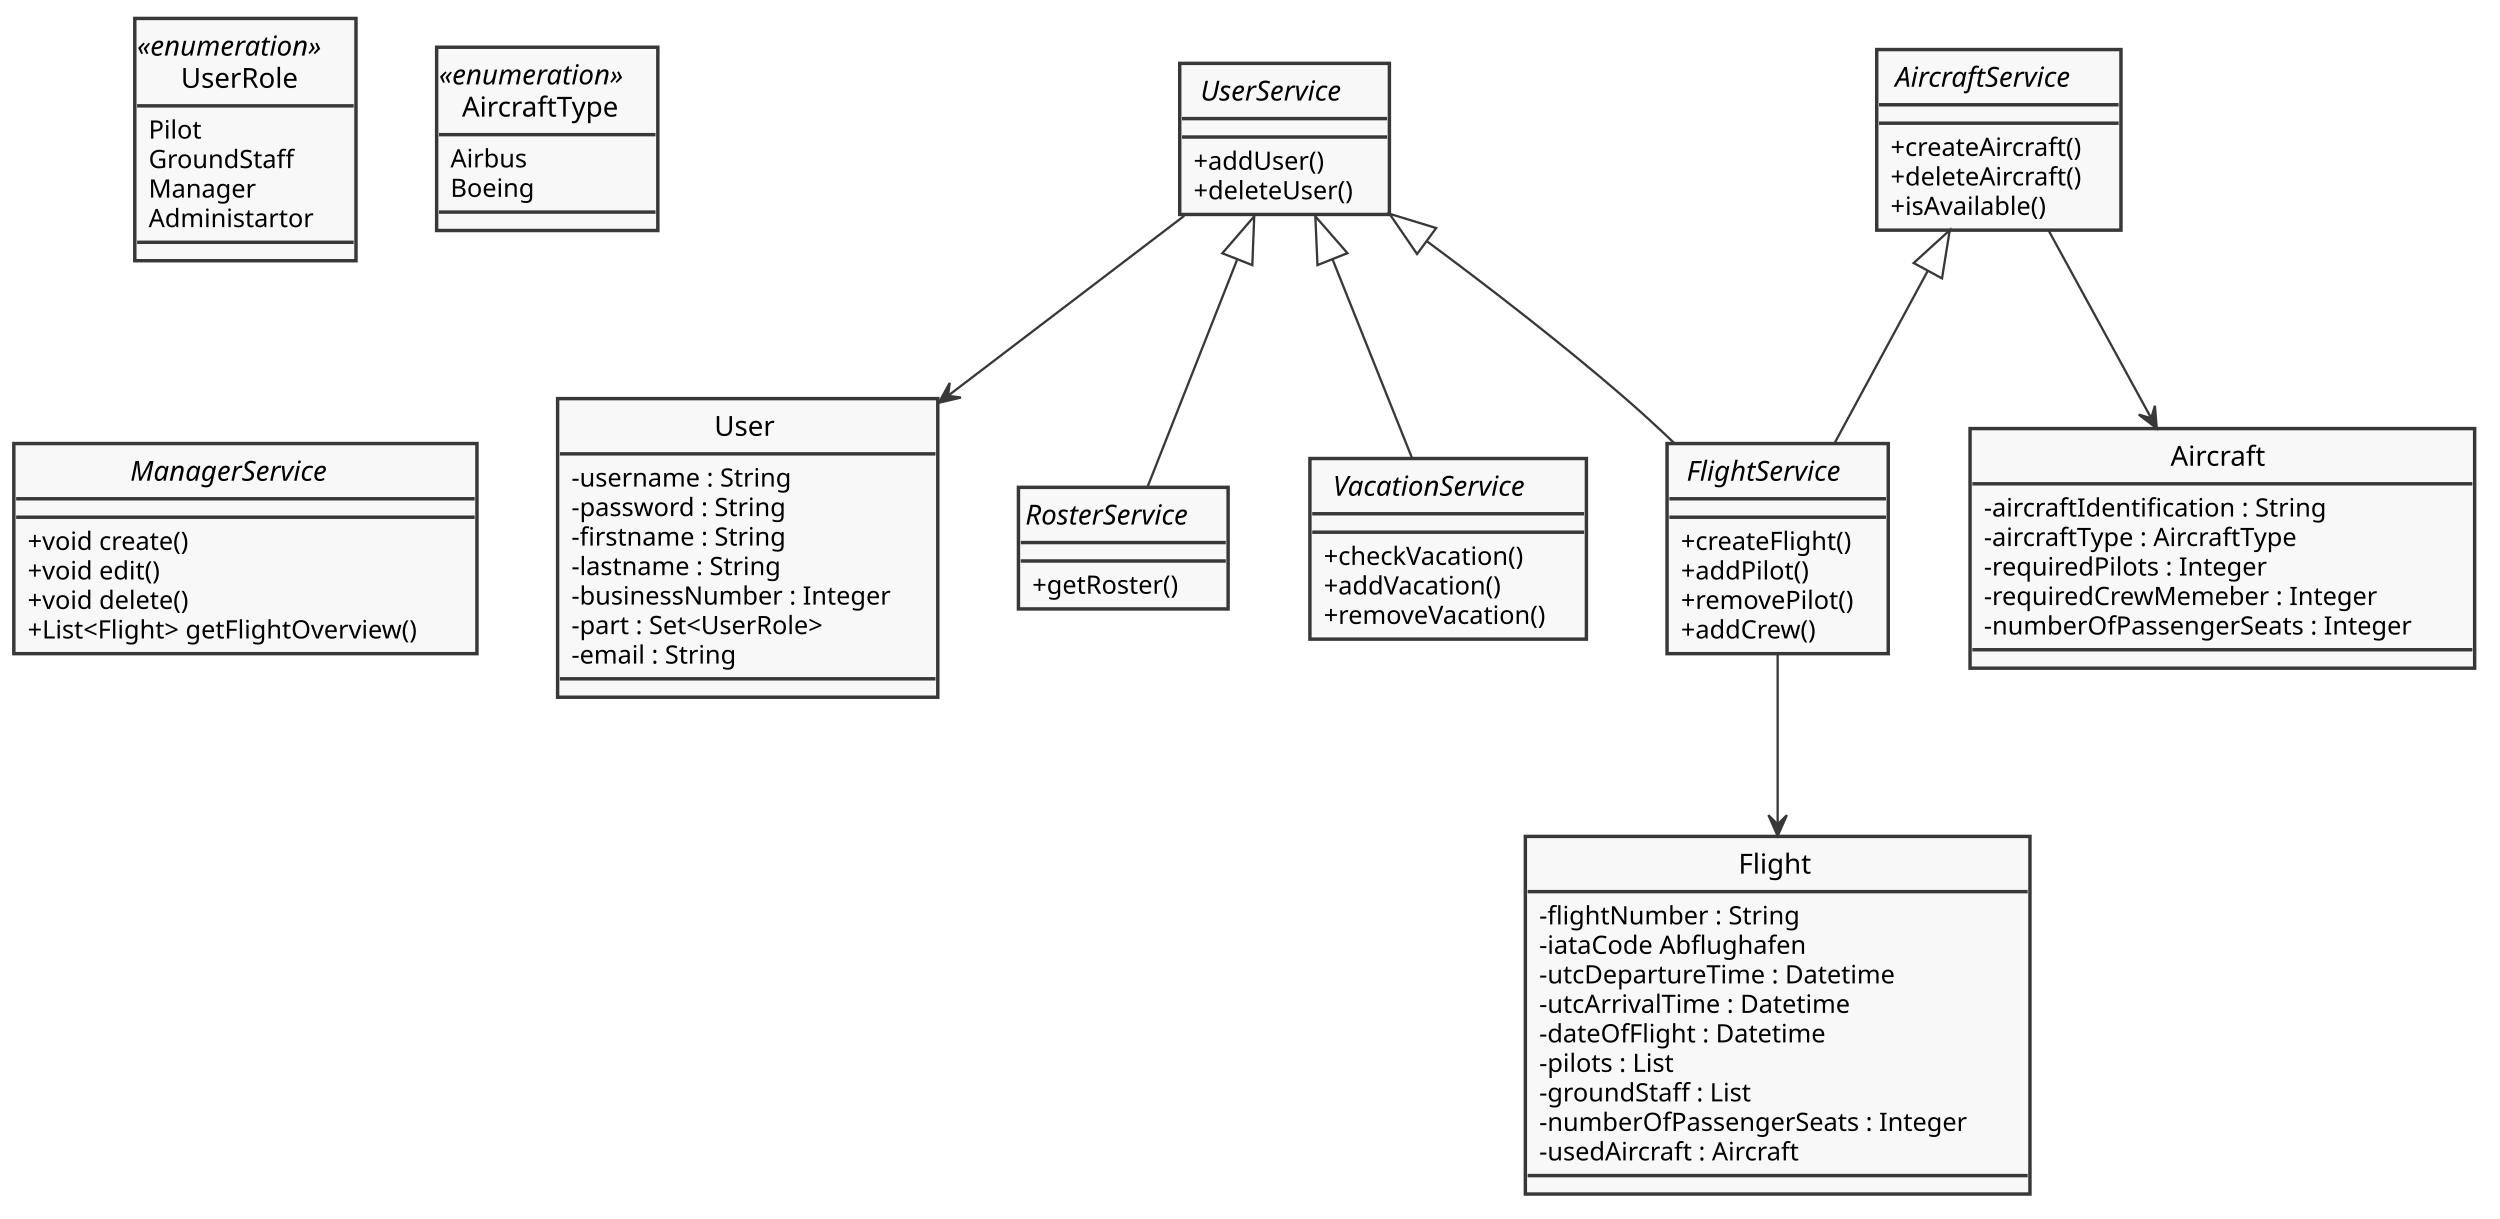
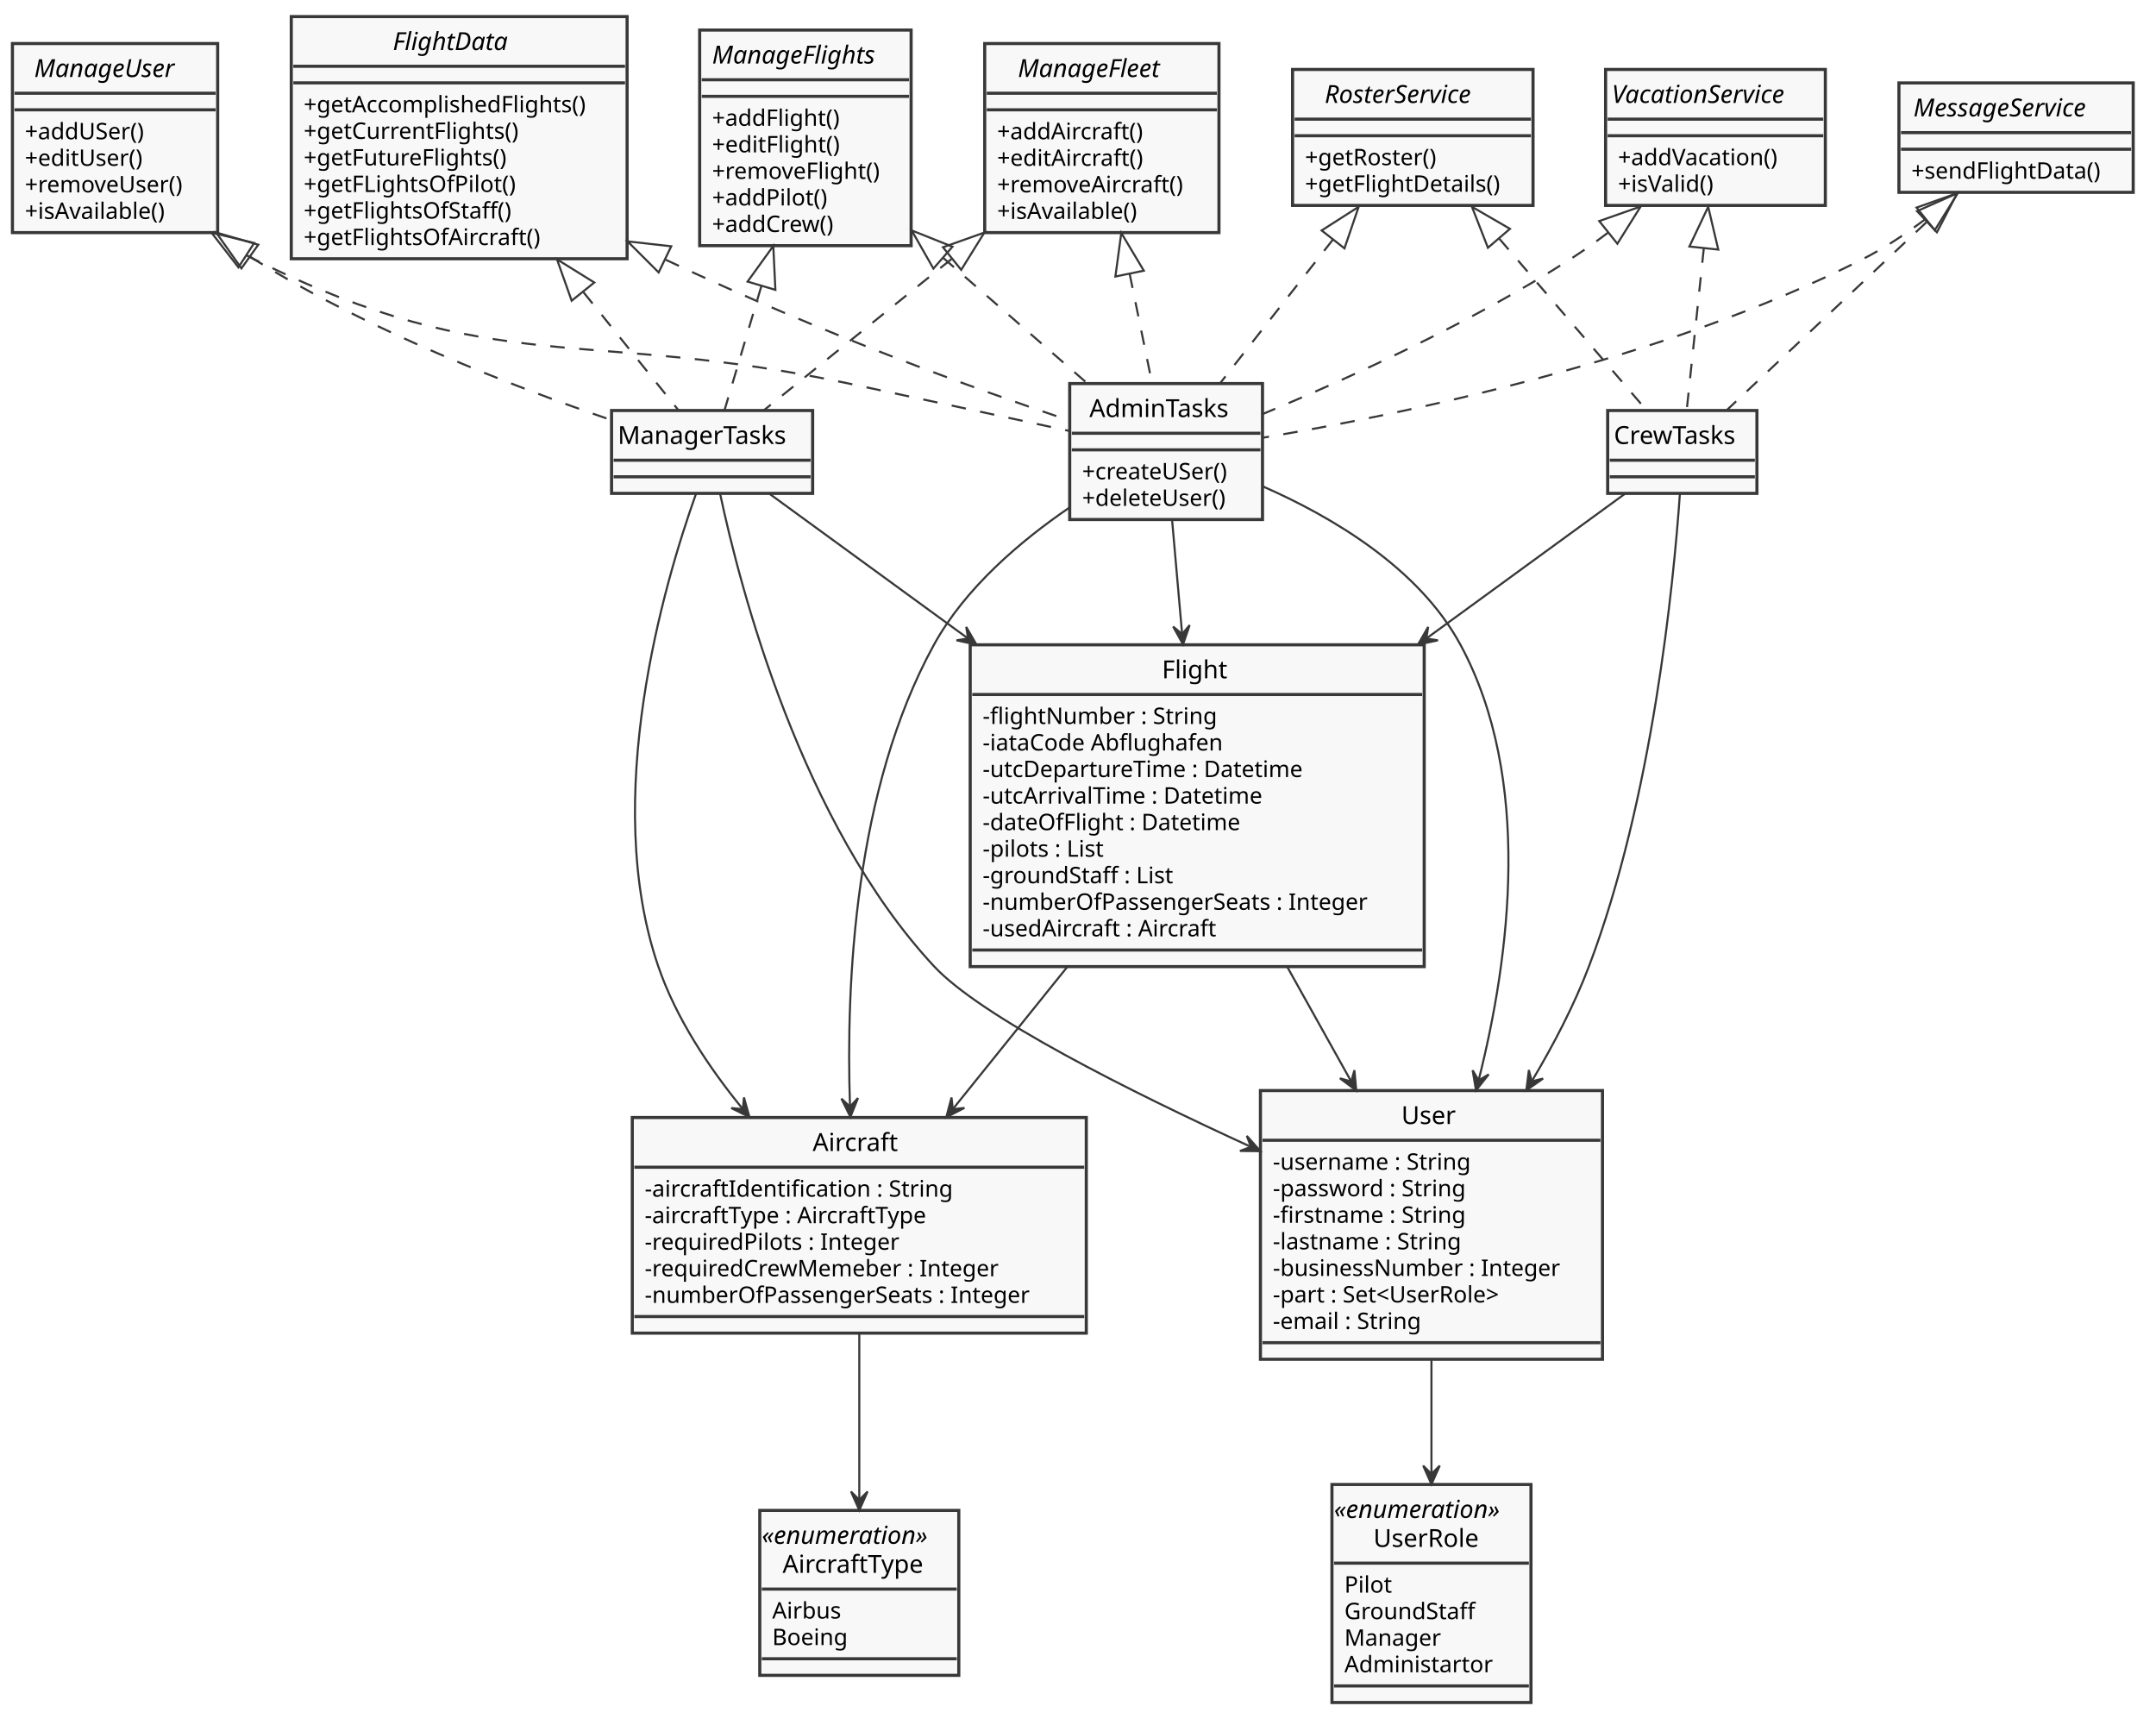
- <svg xmlns="http://www.w3.org/2000/svg" contentScriptType="application/ecmascript" contentStyleType="text/css" height="529px" preserveAspectRatio="none" style="width:1085px;height:529px;" version="1.1" viewBox="0 0 1085 529" width="1085px" zoomAndPan="magnify">
+ <svg xmlns="http://www.w3.org/2000/svg" contentScriptType="application/ecmascript" contentStyleType="text/css" height="832px" preserveAspectRatio="none" style="width:1040px;height:832px;" version="1.1" viewBox="0 0 1040 832" width="1040px" zoomAndPan="magnify">
  <defs />
  <g>
-     <rect fill="#F8F8F8" height="129.602" id="User" style="stroke: #383838; stroke-width: 1.5;" width="165" x="242" y="173" />
-     <text fill="#000000" font-family="sans-serif" font-size="12" lengthAdjust="spacingAndGlyphs" textLength="29" x="310" y="189.139">User</text>
-     <line style="stroke: #383838; stroke-width: 1.5;" x1="243" x2="406" y1="196.969" y2="196.969" />
-     <text fill="#000000" font-family="sans-serif" font-size="11" lengthAdjust="spacingAndGlyphs" textLength="108" x="248" y="211.179">-username : String</text>
-     <text fill="#000000" font-family="sans-serif" font-size="11" lengthAdjust="spacingAndGlyphs" textLength="106" x="248" y="223.984">-password : String</text>
-     <text fill="#000000" font-family="sans-serif" font-size="11" lengthAdjust="spacingAndGlyphs" textLength="105" x="248" y="236.789">-firstname : String</text>
-     <text fill="#000000" font-family="sans-serif" font-size="11" lengthAdjust="spacingAndGlyphs" textLength="103" x="248" y="249.593">-lastname : String</text>
-     <text fill="#000000" font-family="sans-serif" font-size="11" lengthAdjust="spacingAndGlyphs" textLength="153" x="248" y="262.398">-businessNumber : Integer</text>
-     <text fill="#000000" font-family="sans-serif" font-size="11" lengthAdjust="spacingAndGlyphs" textLength="127" x="248" y="275.203">-part : Set&lt;UserRole&gt;</text>
-     <text fill="#000000" font-family="sans-serif" font-size="11" lengthAdjust="spacingAndGlyphs" textLength="81" x="248" y="288.007">-email : String</text>
-     <line style="stroke: #383838; stroke-width: 1.5;" x1="243" x2="406" y1="294.602" y2="294.602" />
-     <rect fill="#F8F8F8" height="105.156" id="UserRole" style="stroke: #383838; stroke-width: 1.5;" width="96" x="58.5" y="8" />
-     <text fill="#000000" font-family="sans-serif" font-size="12" font-style="italic" lengthAdjust="spacingAndGlyphs" textLength="94" x="59.5" y="24.139">«enumeration»</text>
-     <text fill="#000000" font-family="sans-serif" font-size="12" lengthAdjust="spacingAndGlyphs" textLength="56" x="78.5" y="38.107">UserRole</text>
-     <line style="stroke: #383838; stroke-width: 1.5;" x1="59.5" x2="153.5" y1="45.938" y2="45.938" />
-     <text fill="#000000" font-family="sans-serif" font-size="11" lengthAdjust="spacingAndGlyphs" textLength="24" x="64.5" y="60.148">Pilot</text>
-     <text fill="#000000" font-family="sans-serif" font-size="11" lengthAdjust="spacingAndGlyphs" textLength="69" x="64.5" y="72.953">GroundStaff</text>
-     <text fill="#000000" font-family="sans-serif" font-size="11" lengthAdjust="spacingAndGlyphs" textLength="49" x="64.5" y="85.757">Manager</text>
-     <text fill="#000000" font-family="sans-serif" font-size="11" lengthAdjust="spacingAndGlyphs" textLength="77" x="64.5" y="98.562">Administartor</text>
-     <line style="stroke: #383838; stroke-width: 1.5;" x1="59.5" x2="153.5" y1="105.156" y2="105.156" />
-     <rect fill="#F8F8F8" height="103.992" id="Aircraft" style="stroke: #383838; stroke-width: 1.5;" width="219" x="855" y="186" />
-     <text fill="#000000" font-family="sans-serif" font-size="12" lengthAdjust="spacingAndGlyphs" textLength="45" x="942" y="202.139">Aircraft</text>
-     <line style="stroke: #383838; stroke-width: 1.5;" x1="856" x2="1073" y1="209.969" y2="209.969" />
-     <text fill="#000000" font-family="sans-serif" font-size="11" lengthAdjust="spacingAndGlyphs" textLength="163" x="861" y="224.179">-aircraftIdentification : String</text>
-     <text fill="#000000" font-family="sans-serif" font-size="11" lengthAdjust="spacingAndGlyphs" textLength="152" x="861" y="236.984">-aircraftType : AircraftType</text>
-     <text fill="#000000" font-family="sans-serif" font-size="11" lengthAdjust="spacingAndGlyphs" textLength="135" x="861" y="249.789">-requiredPilots : Integer</text>
-     <text fill="#000000" font-family="sans-serif" font-size="11" lengthAdjust="spacingAndGlyphs" textLength="186" x="861" y="262.593">-requiredCrewMemeber : Integer</text>
-     <text fill="#000000" font-family="sans-serif" font-size="11" lengthAdjust="spacingAndGlyphs" textLength="207" x="861" y="275.398">-numberOfPassengerSeats : Integer</text>
-     <line style="stroke: #383838; stroke-width: 1.5;" x1="856" x2="1073" y1="281.992" y2="281.992" />
-     <rect fill="#F8F8F8" height="79.547" id="AircraftType" style="stroke: #383838; stroke-width: 1.5;" width="96" x="189.5" y="20.5" />
-     <text fill="#000000" font-family="sans-serif" font-size="12" font-style="italic" lengthAdjust="spacingAndGlyphs" textLength="94" x="190.5" y="36.639">«enumeration»</text>
-     <text fill="#000000" font-family="sans-serif" font-size="12" lengthAdjust="spacingAndGlyphs" textLength="74" x="200.5" y="50.607">AircraftType</text>
-     <line style="stroke: #383838; stroke-width: 1.5;" x1="190.5" x2="284.5" y1="58.438" y2="58.438" />
-     <text fill="#000000" font-family="sans-serif" font-size="11" lengthAdjust="spacingAndGlyphs" textLength="36" x="195.5" y="72.648">Airbus</text>
-     <text fill="#000000" font-family="sans-serif" font-size="11" lengthAdjust="spacingAndGlyphs" textLength="39" x="195.5" y="85.453">Boeing</text>
-     <line style="stroke: #383838; stroke-width: 1.5;" x1="190.5" x2="284.5" y1="92.047" y2="92.047" />
-     <rect fill="#F8F8F8" height="155.211" id="Flight" style="stroke: #383838; stroke-width: 1.5;" width="219" x="662" y="363" />
-     <text fill="#000000" font-family="sans-serif" font-size="12" lengthAdjust="spacingAndGlyphs" textLength="34" x="754.5" y="379.139">Flight</text>
-     <line style="stroke: #383838; stroke-width: 1.5;" x1="663" x2="880" y1="386.969" y2="386.969" />
-     <text fill="#000000" font-family="sans-serif" font-size="11" lengthAdjust="spacingAndGlyphs" textLength="123" x="668" y="401.179">-flightNumber : String</text>
-     <text fill="#000000" font-family="sans-serif" font-size="11" lengthAdjust="spacingAndGlyphs" textLength="125" x="668" y="413.984">-iataCode Abflughafen</text>
-     <text fill="#000000" font-family="sans-serif" font-size="11" lengthAdjust="spacingAndGlyphs" textLength="169" x="668" y="426.789">-utcDepartureTime : Datetime</text>
-     <text fill="#000000" font-family="sans-serif" font-size="11" lengthAdjust="spacingAndGlyphs" textLength="148" x="668" y="439.593">-utcArrivalTime : Datetime</text>
-     <text fill="#000000" font-family="sans-serif" font-size="11" lengthAdjust="spacingAndGlyphs" textLength="135" x="668" y="452.398">-dateOfFlight : Datetime</text>
-     <text fill="#000000" font-family="sans-serif" font-size="11" lengthAdjust="spacingAndGlyphs" textLength="67" x="668" y="465.203">-pilots : List</text>
-     <text fill="#000000" font-family="sans-serif" font-size="11" lengthAdjust="spacingAndGlyphs" textLength="103" x="668" y="478.007">-groundStaff : List</text>
-     <text fill="#000000" font-family="sans-serif" font-size="11" lengthAdjust="spacingAndGlyphs" textLength="207" x="668" y="490.812">-numberOfPassengerSeats : Integer</text>
-     <text fill="#000000" font-family="sans-serif" font-size="11" lengthAdjust="spacingAndGlyphs" textLength="126" x="668" y="503.617">-usedAircraft : Aircraft</text>
-     <line style="stroke: #383838; stroke-width: 1.5;" x1="663" x2="880" y1="510.211" y2="510.211" />
-     <rect fill="#F8F8F8" height="91.188" id="ManagerService" style="stroke: #383838; stroke-width: 1.5;" width="201" x="6" y="192.5" />
-     <text fill="#000000" font-family="sans-serif" font-size="12" font-style="italic" lengthAdjust="spacingAndGlyphs" textLength="100" x="56.5" y="208.639">ManagerService</text>
-     <line style="stroke: #383838; stroke-width: 1.5;" x1="7" x2="206" y1="216.469" y2="216.469" />
-     <line style="stroke: #383838; stroke-width: 1.5;" x1="7" x2="206" y1="224.469" y2="224.469" />
-     <text fill="#000000" font-family="sans-serif" font-size="11" lengthAdjust="spacingAndGlyphs" textLength="80" x="12" y="238.679">+void create()</text>
-     <text fill="#000000" font-family="sans-serif" font-size="11" lengthAdjust="spacingAndGlyphs" textLength="65" x="12" y="251.484">+void edit()</text>
-     <text fill="#000000" font-family="sans-serif" font-size="11" lengthAdjust="spacingAndGlyphs" textLength="79" x="12" y="264.289">+void delete()</text>
-     <text fill="#000000" font-family="sans-serif" font-size="11" lengthAdjust="spacingAndGlyphs" textLength="189" x="12" y="277.093">+List&lt;Flight&gt; getFlightOverview()</text>
-     <rect fill="#F8F8F8" height="91.188" id="FlightService" style="stroke: #383838; stroke-width: 1.5;" width="96" x="723.5" y="192.5" />
-     <text fill="#000000" font-family="sans-serif" font-size="12" font-style="italic" lengthAdjust="spacingAndGlyphs" textLength="79" x="732" y="208.639">FlightService</text>
-     <line style="stroke: #383838; stroke-width: 1.5;" x1="724.5" x2="818.5" y1="216.469" y2="216.469" />
-     <line style="stroke: #383838; stroke-width: 1.5;" x1="724.5" x2="818.5" y1="224.469" y2="224.469" />
-     <text fill="#000000" font-family="sans-serif" font-size="11" lengthAdjust="spacingAndGlyphs" textLength="83" x="729.5" y="238.679">+createFlight()</text>
-     <text fill="#000000" font-family="sans-serif" font-size="11" lengthAdjust="spacingAndGlyphs" textLength="62" x="729.5" y="251.484">+addPilot()</text>
-     <text fill="#000000" font-family="sans-serif" font-size="11" lengthAdjust="spacingAndGlyphs" textLength="84" x="729.5" y="264.289">+removePilot()</text>
-     <text fill="#000000" font-family="sans-serif" font-size="11" lengthAdjust="spacingAndGlyphs" textLength="67" x="729.5" y="277.093">+addCrew()</text>
-     <rect fill="#F8F8F8" height="78.383" id="AircraftService" style="stroke: #383838; stroke-width: 1.5;" width="106" x="814.5" y="21.5" />
-     <text fill="#000000" font-family="sans-serif" font-size="12" font-style="italic" lengthAdjust="spacingAndGlyphs" textLength="90" x="822.5" y="37.639">AircraftService</text>
-     <line style="stroke: #383838; stroke-width: 1.5;" x1="815.5" x2="919.5" y1="45.469" y2="45.469" />
-     <line style="stroke: #383838; stroke-width: 1.5;" x1="815.5" x2="919.5" y1="53.469" y2="53.469" />
-     <text fill="#000000" font-family="sans-serif" font-size="11" lengthAdjust="spacingAndGlyphs" textLength="94" x="820.5" y="67.679">+createAircraft()</text>
-     <text fill="#000000" font-family="sans-serif" font-size="11" lengthAdjust="spacingAndGlyphs" textLength="93" x="820.5" y="80.484">+deleteAircraft()</text>
-     <text fill="#000000" font-family="sans-serif" font-size="11" lengthAdjust="spacingAndGlyphs" textLength="77" x="820.5" y="93.289">+isAvailable()</text>
-     <rect fill="#F8F8F8" height="65.578" id="UserService" style="stroke: #383838; stroke-width: 1.5;" width="91" x="512" y="27.5" />
-     <text fill="#000000" font-family="sans-serif" font-size="12" font-style="italic" lengthAdjust="spacingAndGlyphs" textLength="73" x="521" y="43.639">UserService</text>
-     <line style="stroke: #383838; stroke-width: 1.5;" x1="513" x2="602" y1="51.469" y2="51.469" />
-     <line style="stroke: #383838; stroke-width: 1.5;" x1="513" x2="602" y1="59.469" y2="59.469" />
-     <text fill="#000000" font-family="sans-serif" font-size="11" lengthAdjust="spacingAndGlyphs" textLength="65" x="518" y="73.679">+addUser()</text>
-     <text fill="#000000" font-family="sans-serif" font-size="11" lengthAdjust="spacingAndGlyphs" textLength="79" x="518" y="86.484">+deleteUser()</text>
-     <rect fill="#F8F8F8" height="52.773" id="RosterService" style="stroke: #383838; stroke-width: 1.5;" width="91" x="442" y="211.5" />
-     <text fill="#000000" font-family="sans-serif" font-size="12" font-style="italic" lengthAdjust="spacingAndGlyphs" textLength="85" x="445" y="227.639">RosterService</text>
-     <line style="stroke: #383838; stroke-width: 1.5;" x1="443" x2="532" y1="235.469" y2="235.469" />
-     <line style="stroke: #383838; stroke-width: 1.5;" x1="443" x2="532" y1="243.469" y2="243.469" />
-     <text fill="#000000" font-family="sans-serif" font-size="11" lengthAdjust="spacingAndGlyphs" textLength="72" x="448" y="257.679">+getRoster()</text>
-     <rect fill="#F8F8F8" height="78.383" id="VacationService" style="stroke: #383838; stroke-width: 1.5;" width="120" x="568.5" y="199" />
-     <text fill="#000000" font-family="sans-serif" font-size="12" font-style="italic" lengthAdjust="spacingAndGlyphs" textLength="100" x="578.5" y="215.139">VacationService</text>
-     <line style="stroke: #383838; stroke-width: 1.5;" x1="569.5" x2="687.5" y1="222.969" y2="222.969" />
-     <line style="stroke: #383838; stroke-width: 1.5;" x1="569.5" x2="687.5" y1="230.969" y2="230.969" />
-     <text fill="#000000" font-family="sans-serif" font-size="11" lengthAdjust="spacingAndGlyphs" textLength="97" x="574.5" y="245.179">+checkVacation()</text>
-     <text fill="#000000" font-family="sans-serif" font-size="11" lengthAdjust="spacingAndGlyphs" textLength="86" x="574.5" y="257.984">+addVacation()</text>
-     <text fill="#000000" font-family="sans-serif" font-size="11" lengthAdjust="spacingAndGlyphs" textLength="108" x="574.5" y="270.789">+removeVacation()</text>
-     <path d="M513.948,93.678 C485.216,115.566 446.579,145 411.693,171.576 " fill="none" id="UserService-User" style="stroke: #383838; stroke-width: 1.0;" />
-     <polygon fill="#383838" points="407.458,174.803,417.041,172.531,411.435,171.773,412.193,166.167,407.458,174.803" style="stroke: #383838; stroke-width: 1.0;" />
-     <path d="M578.403,112.757 C589.429,140.321 602.729,173.572 612.854,198.884 " fill="none" id="UserService-VacationService" style="stroke: #383838; stroke-width: 1.0;" />
-     <polygon fill="none" points="571.783,115.056,570.855,93.886,584.782,109.856,571.783,115.056" style="stroke: #383838; stroke-width: 1.0;" />
-     <path d="M536.856,112.847 C524.082,145.239 508.221,185.458 497.983,211.419 " fill="none" id="UserService-RosterService" style="stroke: #383838; stroke-width: 1.0;" />
-     <polygon fill="none" points="530.484,109.924,544.333,93.886,543.508,115.06,530.484,109.924" style="stroke: #383838; stroke-width: 1.0;" />
-     <path d="M619.215,104.662 C646.315,124.748 678.126,149.287 705.5,173 C712.55,179.107 719.794,185.784 726.781,192.458 " fill="none" id="UserService-FlightService" style="stroke: #383838; stroke-width: 1.0;" />
-     <polygon fill="none" points="615.01,110.259,603.033,92.779,623.296,98.975,615.01,110.259" style="stroke: #383838; stroke-width: 1.0;" />
-     <path d="M836.636,117.566 C823.535,141.789 808.474,169.636 796.137,192.448 " fill="none" id="AircraftService-FlightService" style="stroke: #383838; stroke-width: 1.0;" />
-     <polygon fill="none" points="830.523,114.155,846.194,99.893,842.837,120.815,830.523,114.155" style="stroke: #383838; stroke-width: 1.0;" />
-     <path d="M771.5,283.697 C771.5,305.57 771.5,332.451 771.5,357.739 " fill="none" id="FlightService-Flight" style="stroke: #383838; stroke-width: 1.0;" />
-     <polygon fill="#383838" points="771.5,362.774,775.5,353.774,771.5,357.774,767.5,353.774,771.5,362.774" style="stroke: #383838; stroke-width: 1.0;" />
-     <path d="M889.027,99.893 C902.112,123.837 919.038,154.809 933.544,181.353 " fill="none" id="AircraftService-Aircraft" style="stroke: #383838; stroke-width: 1.0;" />
-     <polygon fill="#383838" points="936.036,185.914,935.23,176.098,933.638,181.526,928.21,179.934,936.036,185.914" style="stroke: #383838; stroke-width: 1.0;" />
+     <rect fill="#F8F8F8" height="129.602" id="User" style="stroke: #383838; stroke-width: 1.5;" width="165" x="608" y="526" />
+     <text fill="#000000" font-family="sans-serif" font-size="12" lengthAdjust="spacingAndGlyphs" textLength="29" x="676" y="542.139">User</text>
+     <line style="stroke: #383838; stroke-width: 1.5;" x1="609" x2="772" y1="549.969" y2="549.969" />
+     <text fill="#000000" font-family="sans-serif" font-size="11" lengthAdjust="spacingAndGlyphs" textLength="108" x="614" y="564.179">-username : String</text>
+     <text fill="#000000" font-family="sans-serif" font-size="11" lengthAdjust="spacingAndGlyphs" textLength="106" x="614" y="576.984">-password : String</text>
+     <text fill="#000000" font-family="sans-serif" font-size="11" lengthAdjust="spacingAndGlyphs" textLength="105" x="614" y="589.789">-firstname : String</text>
+     <text fill="#000000" font-family="sans-serif" font-size="11" lengthAdjust="spacingAndGlyphs" textLength="103" x="614" y="602.593">-lastname : String</text>
+     <text fill="#000000" font-family="sans-serif" font-size="11" lengthAdjust="spacingAndGlyphs" textLength="153" x="614" y="615.398">-businessNumber : Integer</text>
+     <text fill="#000000" font-family="sans-serif" font-size="11" lengthAdjust="spacingAndGlyphs" textLength="127" x="614" y="628.203">-part : Set&lt;UserRole&gt;</text>
+     <text fill="#000000" font-family="sans-serif" font-size="11" lengthAdjust="spacingAndGlyphs" textLength="81" x="614" y="641.007">-email : String</text>
+     <line style="stroke: #383838; stroke-width: 1.5;" x1="609" x2="772" y1="647.602" y2="647.602" />
+     <rect fill="#F8F8F8" height="105.156" id="UserRole" style="stroke: #383838; stroke-width: 1.5;" width="96" x="642.5" y="716" />
+     <text fill="#000000" font-family="sans-serif" font-size="12" font-style="italic" lengthAdjust="spacingAndGlyphs" textLength="94" x="643.5" y="732.139">«enumeration»</text>
+     <text fill="#000000" font-family="sans-serif" font-size="12" lengthAdjust="spacingAndGlyphs" textLength="56" x="662.5" y="746.107">UserRole</text>
+     <line style="stroke: #383838; stroke-width: 1.5;" x1="643.5" x2="737.5" y1="753.938" y2="753.938" />
+     <text fill="#000000" font-family="sans-serif" font-size="11" lengthAdjust="spacingAndGlyphs" textLength="24" x="648.5" y="768.148">Pilot</text>
+     <text fill="#000000" font-family="sans-serif" font-size="11" lengthAdjust="spacingAndGlyphs" textLength="69" x="648.5" y="780.953">GroundStaff</text>
+     <text fill="#000000" font-family="sans-serif" font-size="11" lengthAdjust="spacingAndGlyphs" textLength="49" x="648.5" y="793.757">Manager</text>
+     <text fill="#000000" font-family="sans-serif" font-size="11" lengthAdjust="spacingAndGlyphs" textLength="77" x="648.5" y="806.562">Administartor</text>
+     <line style="stroke: #383838; stroke-width: 1.5;" x1="643.5" x2="737.5" y1="813.156" y2="813.156" />
+     <rect fill="#F8F8F8" height="103.992" id="Aircraft" style="stroke: #383838; stroke-width: 1.5;" width="219" x="305" y="539" />
+     <text fill="#000000" font-family="sans-serif" font-size="12" lengthAdjust="spacingAndGlyphs" textLength="45" x="392" y="555.139">Aircraft</text>
+     <line style="stroke: #383838; stroke-width: 1.5;" x1="306" x2="523" y1="562.969" y2="562.969" />
+     <text fill="#000000" font-family="sans-serif" font-size="11" lengthAdjust="spacingAndGlyphs" textLength="163" x="311" y="577.179">-aircraftIdentification : String</text>
+     <text fill="#000000" font-family="sans-serif" font-size="11" lengthAdjust="spacingAndGlyphs" textLength="152" x="311" y="589.984">-aircraftType : AircraftType</text>
+     <text fill="#000000" font-family="sans-serif" font-size="11" lengthAdjust="spacingAndGlyphs" textLength="135" x="311" y="602.789">-requiredPilots : Integer</text>
+     <text fill="#000000" font-family="sans-serif" font-size="11" lengthAdjust="spacingAndGlyphs" textLength="186" x="311" y="615.593">-requiredCrewMemeber : Integer</text>
+     <text fill="#000000" font-family="sans-serif" font-size="11" lengthAdjust="spacingAndGlyphs" textLength="207" x="311" y="628.398">-numberOfPassengerSeats : Integer</text>
+     <line style="stroke: #383838; stroke-width: 1.5;" x1="306" x2="523" y1="634.992" y2="634.992" />
+     <rect fill="#F8F8F8" height="79.547" id="AircraftType" style="stroke: #383838; stroke-width: 1.5;" width="96" x="366.5" y="728.5" />
+     <text fill="#000000" font-family="sans-serif" font-size="12" font-style="italic" lengthAdjust="spacingAndGlyphs" textLength="94" x="367.5" y="744.639">«enumeration»</text>
+     <text fill="#000000" font-family="sans-serif" font-size="12" lengthAdjust="spacingAndGlyphs" textLength="74" x="377.5" y="758.607">AircraftType</text>
+     <line style="stroke: #383838; stroke-width: 1.5;" x1="367.5" x2="461.5" y1="766.438" y2="766.438" />
+     <text fill="#000000" font-family="sans-serif" font-size="11" lengthAdjust="spacingAndGlyphs" textLength="36" x="372.5" y="780.648">Airbus</text>
+     <text fill="#000000" font-family="sans-serif" font-size="11" lengthAdjust="spacingAndGlyphs" textLength="39" x="372.5" y="793.453">Boeing</text>
+     <line style="stroke: #383838; stroke-width: 1.5;" x1="367.5" x2="461.5" y1="800.047" y2="800.047" />
+     <rect fill="#F8F8F8" height="155.211" id="Flight" style="stroke: #383838; stroke-width: 1.5;" width="219" x="468" y="311" />
+     <text fill="#000000" font-family="sans-serif" font-size="12" lengthAdjust="spacingAndGlyphs" textLength="34" x="560.5" y="327.139">Flight</text>
+     <line style="stroke: #383838; stroke-width: 1.5;" x1="469" x2="686" y1="334.969" y2="334.969" />
+     <text fill="#000000" font-family="sans-serif" font-size="11" lengthAdjust="spacingAndGlyphs" textLength="123" x="474" y="349.179">-flightNumber : String</text>
+     <text fill="#000000" font-family="sans-serif" font-size="11" lengthAdjust="spacingAndGlyphs" textLength="125" x="474" y="361.984">-iataCode Abflughafen</text>
+     <text fill="#000000" font-family="sans-serif" font-size="11" lengthAdjust="spacingAndGlyphs" textLength="169" x="474" y="374.789">-utcDepartureTime : Datetime</text>
+     <text fill="#000000" font-family="sans-serif" font-size="11" lengthAdjust="spacingAndGlyphs" textLength="148" x="474" y="387.593">-utcArrivalTime : Datetime</text>
+     <text fill="#000000" font-family="sans-serif" font-size="11" lengthAdjust="spacingAndGlyphs" textLength="135" x="474" y="400.398">-dateOfFlight : Datetime</text>
+     <text fill="#000000" font-family="sans-serif" font-size="11" lengthAdjust="spacingAndGlyphs" textLength="67" x="474" y="413.203">-pilots : List</text>
+     <text fill="#000000" font-family="sans-serif" font-size="11" lengthAdjust="spacingAndGlyphs" textLength="103" x="474" y="426.007">-groundStaff : List</text>
+     <text fill="#000000" font-family="sans-serif" font-size="11" lengthAdjust="spacingAndGlyphs" textLength="207" x="474" y="438.812">-numberOfPassengerSeats : Integer</text>
+     <text fill="#000000" font-family="sans-serif" font-size="11" lengthAdjust="spacingAndGlyphs" textLength="126" x="474" y="451.617">-usedAircraft : Aircraft</text>
+     <line style="stroke: #383838; stroke-width: 1.5;" x1="469" x2="686" y1="458.211" y2="458.211" />
+     <rect fill="#F8F8F8" height="103.992" id="ManageFlights" style="stroke: #383838; stroke-width: 1.5;" width="102" x="337.5" y="14.5" />
+     <text fill="#000000" font-family="sans-serif" font-size="12" font-style="italic" lengthAdjust="spacingAndGlyphs" textLength="90" x="343.5" y="30.639">ManageFlights</text>
+     <line style="stroke: #383838; stroke-width: 1.5;" x1="338.5" x2="438.5" y1="38.469" y2="38.469" />
+     <line style="stroke: #383838; stroke-width: 1.5;" x1="338.5" x2="438.5" y1="46.469" y2="46.469" />
+     <text fill="#000000" font-family="sans-serif" font-size="11" lengthAdjust="spacingAndGlyphs" textLength="68" x="343.5" y="60.679">+addFlight()</text>
+     <text fill="#000000" font-family="sans-serif" font-size="11" lengthAdjust="spacingAndGlyphs" textLength="68" x="343.5" y="73.484">+editFlight()</text>
+     <text fill="#000000" font-family="sans-serif" font-size="11" lengthAdjust="spacingAndGlyphs" textLength="90" x="343.5" y="86.289">+removeFlight()</text>
+     <text fill="#000000" font-family="sans-serif" font-size="11" lengthAdjust="spacingAndGlyphs" textLength="62" x="343.5" y="99.093">+addPilot()</text>
+     <text fill="#000000" font-family="sans-serif" font-size="11" lengthAdjust="spacingAndGlyphs" textLength="67" x="343.5" y="111.898">+addCrew()</text>
+     <rect fill="#F8F8F8" height="91.188" id="ManageFleet" style="stroke: #383838; stroke-width: 1.5;" width="113" x="475" y="21" />
+     <text fill="#000000" font-family="sans-serif" font-size="12" font-style="italic" lengthAdjust="spacingAndGlyphs" textLength="81" x="491" y="37.139">ManageFleet</text>
+     <line style="stroke: #383838; stroke-width: 1.5;" x1="476" x2="587" y1="44.969" y2="44.969" />
+     <line style="stroke: #383838; stroke-width: 1.5;" x1="476" x2="587" y1="52.969" y2="52.969" />
+     <text fill="#000000" font-family="sans-serif" font-size="11" lengthAdjust="spacingAndGlyphs" textLength="79" x="481" y="67.179">+addAircraft()</text>
+     <text fill="#000000" font-family="sans-serif" font-size="11" lengthAdjust="spacingAndGlyphs" textLength="79" x="481" y="79.984">+editAircraft()</text>
+     <text fill="#000000" font-family="sans-serif" font-size="11" lengthAdjust="spacingAndGlyphs" textLength="101" x="481" y="92.789">+removeAircraft()</text>
+     <text fill="#000000" font-family="sans-serif" font-size="11" lengthAdjust="spacingAndGlyphs" textLength="77" x="481" y="105.593">+isAvailable()</text>
+     <rect fill="#F8F8F8" height="91.188" id="ManageUser" style="stroke: #383838; stroke-width: 1.5;" width="99" x="6" y="21" />
+     <text fill="#000000" font-family="sans-serif" font-size="12" font-style="italic" lengthAdjust="spacingAndGlyphs" textLength="78" x="16.5" y="37.139">ManageUser</text>
+     <line style="stroke: #383838; stroke-width: 1.5;" x1="7" x2="104" y1="44.969" y2="44.969" />
+     <line style="stroke: #383838; stroke-width: 1.5;" x1="7" x2="104" y1="52.969" y2="52.969" />
+     <text fill="#000000" font-family="sans-serif" font-size="11" lengthAdjust="spacingAndGlyphs" textLength="66" x="12" y="67.179">+addUSer()</text>
+     <text fill="#000000" font-family="sans-serif" font-size="11" lengthAdjust="spacingAndGlyphs" textLength="65" x="12" y="79.984">+editUser()</text>
+     <text fill="#000000" font-family="sans-serif" font-size="11" lengthAdjust="spacingAndGlyphs" textLength="87" x="12" y="92.789">+removeUser()</text>
+     <text fill="#000000" font-family="sans-serif" font-size="11" lengthAdjust="spacingAndGlyphs" textLength="77" x="12" y="105.593">+isAvailable()</text>
+     <rect fill="#F8F8F8" height="116.797" id="FlightData" style="stroke: #383838; stroke-width: 1.5;" width="162" x="140.5" y="8" />
+     <text fill="#000000" font-family="sans-serif" font-size="12" font-style="italic" lengthAdjust="spacingAndGlyphs" textLength="64" x="189.5" y="24.139">FlightData</text>
+     <line style="stroke: #383838; stroke-width: 1.5;" x1="141.5" x2="301.5" y1="31.969" y2="31.969" />
+     <line style="stroke: #383838; stroke-width: 1.5;" x1="141.5" x2="301.5" y1="39.969" y2="39.969" />
+     <text fill="#000000" font-family="sans-serif" font-size="11" lengthAdjust="spacingAndGlyphs" textLength="150" x="146.5" y="54.179">+getAccomplishedFlights()</text>
+     <text fill="#000000" font-family="sans-serif" font-size="11" lengthAdjust="spacingAndGlyphs" textLength="115" x="146.5" y="66.984">+getCurrentFlights()</text>
+     <text fill="#000000" font-family="sans-serif" font-size="11" lengthAdjust="spacingAndGlyphs" textLength="108" x="146.5" y="79.789">+getFutureFlights()</text>
+     <text fill="#000000" font-family="sans-serif" font-size="11" lengthAdjust="spacingAndGlyphs" textLength="112" x="146.5" y="92.593">+getFLightsOfPilot()</text>
+     <text fill="#000000" font-family="sans-serif" font-size="11" lengthAdjust="spacingAndGlyphs" textLength="112" x="146.5" y="105.398">+getFlightsOfStaff()</text>
+     <text fill="#000000" font-family="sans-serif" font-size="11" lengthAdjust="spacingAndGlyphs" textLength="126" x="146.5" y="118.203">+getFlightsOfAircraft()</text>
+     <rect fill="#F8F8F8" height="65.578" id="RosterService" style="stroke: #383838; stroke-width: 1.5;" width="116" x="623.5" y="33.5" />
+     <text fill="#000000" font-family="sans-serif" font-size="12" font-style="italic" lengthAdjust="spacingAndGlyphs" textLength="85" x="639" y="49.639">RosterService</text>
+     <line style="stroke: #383838; stroke-width: 1.5;" x1="624.5" x2="738.5" y1="57.469" y2="57.469" />
+     <line style="stroke: #383838; stroke-width: 1.5;" x1="624.5" x2="738.5" y1="65.469" y2="65.469" />
+     <text fill="#000000" font-family="sans-serif" font-size="11" lengthAdjust="spacingAndGlyphs" textLength="72" x="629.5" y="79.679">+getRoster()</text>
+     <text fill="#000000" font-family="sans-serif" font-size="11" lengthAdjust="spacingAndGlyphs" textLength="104" x="629.5" y="92.484">+getFlightDetails()</text>
+     <rect fill="#F8F8F8" height="65.578" id="VacationService" style="stroke: #383838; stroke-width: 1.5;" width="106" x="774.5" y="33.5" />
+     <text fill="#000000" font-family="sans-serif" font-size="12" font-style="italic" lengthAdjust="spacingAndGlyphs" textLength="100" x="777.5" y="49.639">VacationService</text>
+     <line style="stroke: #383838; stroke-width: 1.5;" x1="775.5" x2="879.5" y1="57.469" y2="57.469" />
+     <line style="stroke: #383838; stroke-width: 1.5;" x1="775.5" x2="879.5" y1="65.469" y2="65.469" />
+     <text fill="#000000" font-family="sans-serif" font-size="11" lengthAdjust="spacingAndGlyphs" textLength="86" x="780.5" y="79.679">+addVacation()</text>
+     <text fill="#000000" font-family="sans-serif" font-size="11" lengthAdjust="spacingAndGlyphs" textLength="54" x="780.5" y="92.484">+isValid()</text>
+     <rect fill="#F8F8F8" height="52.773" id="MessageService" style="stroke: #383838; stroke-width: 1.5;" width="113" x="916" y="40" />
+     <text fill="#000000" font-family="sans-serif" font-size="12" font-style="italic" lengthAdjust="spacingAndGlyphs" textLength="99" x="923" y="56.139">MessageService</text>
+     <line style="stroke: #383838; stroke-width: 1.5;" x1="917" x2="1028" y1="63.969" y2="63.969" />
+     <line style="stroke: #383838; stroke-width: 1.5;" x1="917" x2="1028" y1="71.969" y2="71.969" />
+     <text fill="#000000" font-family="sans-serif" font-size="11" lengthAdjust="spacingAndGlyphs" textLength="101" x="922" y="86.179">+sendFlightData()</text>
+     <rect fill="#F8F8F8" height="65.578" id="AdminTasks" style="stroke: #383838; stroke-width: 1.5;" width="93" x="516" y="185" />
+     <text fill="#000000" font-family="sans-serif" font-size="12" lengthAdjust="spacingAndGlyphs" textLength="74" x="525.5" y="201.139">AdminTasks</text>
+     <line style="stroke: #383838; stroke-width: 1.5;" x1="517" x2="608" y1="208.969" y2="208.969" />
+     <line style="stroke: #383838; stroke-width: 1.5;" x1="517" x2="608" y1="216.969" y2="216.969" />
+     <text fill="#000000" font-family="sans-serif" font-size="11" lengthAdjust="spacingAndGlyphs" textLength="81" x="522" y="231.179">+createUSer()</text>
+     <text fill="#000000" font-family="sans-serif" font-size="11" lengthAdjust="spacingAndGlyphs" textLength="79" x="522" y="243.984">+deleteUser()</text>
+     <rect fill="#F8F8F8" height="39.969" id="ManagerTasks" style="stroke: #383838; stroke-width: 1.5;" width="97" x="295" y="198" />
+     <text fill="#000000" font-family="sans-serif" font-size="12" lengthAdjust="spacingAndGlyphs" textLength="91" x="298" y="214.139">ManagerTasks</text>
+     <line style="stroke: #383838; stroke-width: 1.5;" x1="296" x2="391" y1="221.969" y2="221.969" />
+     <line style="stroke: #383838; stroke-width: 1.5;" x1="296" x2="391" y1="229.969" y2="229.969" />
+     <rect fill="#F8F8F8" height="39.969" id="CrewTasks" style="stroke: #383838; stroke-width: 1.5;" width="72" x="775.5" y="198" />
+     <text fill="#000000" font-family="sans-serif" font-size="12" lengthAdjust="spacingAndGlyphs" textLength="66" x="778.5" y="214.139">CrewTasks</text>
+     <line style="stroke: #383838; stroke-width: 1.5;" x1="776.5" x2="846.5" y1="221.969" y2="221.969" />
+     <line style="stroke: #383838; stroke-width: 1.5;" x1="776.5" x2="846.5" y1="229.969" y2="229.969" />
+     <path d="M690.5,656.087 C690.5,673.93 690.5,693.15 690.5,710.564 " fill="none" id="User-UserRole" style="stroke: #383838; stroke-width: 1.0;" />
+     <polygon fill="#383838" points="690.5,715.907,694.5,706.907,690.5,710.907,686.5,706.907,690.5,715.907" style="stroke: #383838; stroke-width: 1.0;" />
+     <path d="M620.866,466.213 C631.021,484.412 641.776,503.686 651.717,521.5 " fill="none" id="Flight-User" style="stroke: #383838; stroke-width: 1.0;" />
+     <polygon fill="#383838" points="654.226,525.996,653.334,516.188,651.79,521.63,646.348,520.086,654.226,525.996" style="stroke: #383838; stroke-width: 1.0;" />
+     <path d="M414.5,643.296 C414.5,668.691 414.5,698.906 414.5,723.292 " fill="none" id="Aircraft-AircraftType" style="stroke: #383838; stroke-width: 1.0;" />
+     <polygon fill="#383838" points="414.5,728.403,418.5,719.403,414.5,723.403,410.5,719.403,414.5,728.403" style="stroke: #383838; stroke-width: 1.0;" />
+     <path d="M514.946,466.213 C496.521,489.103 476.728,513.692 459.625,534.94 " fill="none" id="Flight-Aircraft" style="stroke: #383838; stroke-width: 1.0;" />
+     <polygon fill="#383838" points="456.463,538.868,465.223,534.365,459.598,534.973,458.99,529.349,456.463,538.868" style="stroke: #383838; stroke-width: 1.0;" />
+     <path d="M565.428,251.279 C566.799,266.87 568.501,286.21 570.19,305.405 " fill="none" id="AdminTasks-Flight" style="stroke: #383838; stroke-width: 1.0;" />
+     <polygon fill="#383838" points="570.665,310.812,573.861,301.496,570.227,305.831,565.892,302.197,570.665,310.812" style="stroke: #383838; stroke-width: 1.0;" />
+     <path d="M515.922,244.776 C492.353,260.862 465.603,283.54 450.5,311 C412.268,380.512 407.991,474.061 410.015,533.46 " fill="none" id="AdminTasks-Aircraft" style="stroke: #383838; stroke-width: 1.0;" />
+     <polygon fill="#383838" points="410.215,538.744,413.872,529.599,410.026,533.747,405.877,529.901,410.215,538.744" style="stroke: #383838; stroke-width: 1.0;" />
+     <path d="M609.018,234.541 C642.21,249.08 684.394,273.797 704.5,311 C739.444,375.658 728.293,461.46 713.268,520.965 " fill="none" id="AdminTasks-User" style="stroke: #383838; stroke-width: 1.0;" />
+     <polygon fill="#383838" points="711.992,525.92,718.109,518.201,713.238,521.078,710.362,516.207,711.992,525.92" style="stroke: #383838; stroke-width: 1.0;" />
+     <path d="M371.262,238.228 C395.168,255.647 431.313,281.983 466.7,307.767 " fill="none" id="ManagerTasks-Flight" style="stroke: #383838; stroke-width: 1.0;" />
+     <polygon fill="#383838" points="471.01,310.908,466.092,302.375,466.969,307.964,461.381,308.841,471.01,310.908" style="stroke: #383838; stroke-width: 1.0;" />
+     <path d="M335.707,238.261 C320.314,281.425 289.797,385.112 317.5,466 C326.053,490.972 341.852,514.809 358.252,534.845 " fill="none" id="ManagerTasks-Aircraft" style="stroke: #383838; stroke-width: 1.0;" />
+     <polygon fill="#383838" points="361.538,538.801,358.864,529.322,358.343,534.955,352.711,534.434,361.538,538.801" style="stroke: #383838; stroke-width: 1.0;" />
+     <path d="M347.38,238.205 C357.108,284.019 386.484,397.142 450.5,466 C473.18,490.396 544.375,526.119 603.378,553.135 " fill="none" id="ManagerTasks-User" style="stroke: #383838; stroke-width: 1.0;" />
+     <polygon fill="#383838" points="607.963,555.229,601.437,547.852,603.415,553.152,598.115,555.129,607.963,555.229" style="stroke: #383838; stroke-width: 1.0;" />
+     <path d="M783.738,238.228 C759.832,255.647 723.687,281.983 688.301,307.767 " fill="none" id="CrewTasks-Flight" style="stroke: #383838; stroke-width: 1.0;" />
+     <polygon fill="#383838" points="683.99,310.908,693.619,308.841,688.031,307.964,688.908,302.375,683.99,310.908" style="stroke: #383838; stroke-width: 1.0;" />
+     <path d="M810.33,238.275 C807.304,281.467 797.178,385.205 766.5,466 C759.352,484.824 749.343,503.978 738.929,521.451 " fill="none" id="CrewTasks-User" style="stroke: #383838; stroke-width: 1.0;" />
+     <polygon fill="#383838" points="736.275,525.856,744.346,520.212,738.856,521.574,737.494,516.083,736.275,525.856" style="stroke: #383838; stroke-width: 1.0;" />
+     <path d="M454.875,124.292 C478.46,144.827 504.19,167.23 524.577,184.981 " fill="none" id="ManageFlights-AdminTasks" style="stroke: #383838; stroke-width: 1.0; stroke-dasharray: 7.0,7.0;" />
+     <polygon fill="none" points="450.252,129.548,439.765,111.136,459.445,118.99,450.252,129.548" style="stroke: #383838; stroke-width: 1.0;" />
+     <path d="M544.903,132.004 C548.635,150.238 552.531,169.28 555.706,184.797 " fill="none" id="ManageFleet-AdminTasks" style="stroke: #383838; stroke-width: 1.0; stroke-dasharray: 7.0,7.0;" />
+     <polygon fill="none" points="538.037,133.363,540.885,112.366,551.753,130.557,538.037,133.363" style="stroke: #383838; stroke-width: 1.0;" />
+     <path d="M118.879,123.111 C120.081,123.766 121.288,124.397 122.5,125 C239.155,183.078 282.03,157.929 409.5,185 C445.251,192.592 485.669,201.316 515.981,207.886 " fill="none" id="ManageUser-AdminTasks" style="stroke: #383838; stroke-width: 1.0; stroke-dasharray: 7.0,7.0;" />
+     <polygon fill="none" points="115.013,128.947,102.02,112.208,122.615,117.191,115.013,128.947" style="stroke: #383838; stroke-width: 1.0;" />
+     <path d="M321.159,125.292 C397.506,161.373 469.829,187.305 515.818,202.825 " fill="none" id="FlightData-AdminTasks" style="stroke: #383838; stroke-width: 1.0; stroke-dasharray: 7.0,7.0;" />
+     <polygon fill="none" points="317.714,131.403,302.731,116.419,323.787,118.789,317.714,131.403" style="stroke: #383838; stroke-width: 1.0;" />
+     <path d="M643.031,115.476 C625.213,138.16 604.508,164.519 588.554,184.83 " fill="none" id="RosterService-AdminTasks" style="stroke: #383838; stroke-width: 1.0; stroke-dasharray: 7.0,7.0;" />
+     <polygon fill="none" points="637.526,111.151,655.385,99.747,648.536,119.799,637.526,111.151" style="stroke: #383838; stroke-width: 1.0;" />
+     <path d="M775.664,112.206 C769.695,116.744 763.57,121.104 757.5,125 C709.52,155.793 649.771,182.805 609.144,199.671 " fill="none" id="VacationService-AdminTasks" style="stroke: #383838; stroke-width: 1.0; stroke-dasharray: 7.0,7.0;" />
+     <polygon fill="none" points="771.432,106.628,791.42,99.593,780.182,117.557,771.432,106.628" style="stroke: #383838; stroke-width: 1.0;" />
+     <path d="M928.868,105.602 C919.327,112.799 908.944,119.702 898.5,125 C801.88,174.017 676.104,199.955 609.183,211.124 " fill="none" id="MessageService-AdminTasks" style="stroke: #383838; stroke-width: 1.0; stroke-dasharray: 7.0,7.0;" />
+     <polygon fill="none" points="924.508,100.125,944.475,93.031,933.29,111.028,924.508,100.125" style="stroke: #383838; stroke-width: 1.0;" />
+     <path d="M367.268,137.98 C360.767,159.869 354.123,182.236 349.519,197.738 " fill="none" id="ManageFlights-ManagerTasks" style="stroke: #383838; stroke-width: 1.0; stroke-dasharray: 7.0,7.0;" />
+     <polygon fill="none" points="360.608,135.817,373.014,118.638,374.029,139.803,360.608,135.817" style="stroke: #383838; stroke-width: 1.0;" />
+     <path d="M459.009,124.917 C427.033,150.685 391.548,179.281 368.456,197.889 " fill="none" id="ManageFleet-ManagerTasks" style="stroke: #383838; stroke-width: 1.0; stroke-dasharray: 7.0,7.0;" />
+     <polygon fill="none" points="454.874,119.259,474.839,112.16,463.658,130.16,454.874,119.259" style="stroke: #383838; stroke-width: 1.0;" />
+     <path d="M120.769,123.905 C121.346,124.275 121.923,124.64 122.5,125 C177.939,159.607 248.5,186.745 294.783,202.559 " fill="none" id="ManageUser-ManagerTasks" style="stroke: #383838; stroke-width: 1.0; stroke-dasharray: 7.0,7.0;" />
+     <polygon fill="none" points="116.466,129.434,104.244,112.124,124.593,118.034,116.466,129.434" style="stroke: #383838; stroke-width: 1.0;" />
+     <path d="M281.445,140.939 C298.29,161.859 315.244,182.911 327.163,197.713 " fill="none" id="FlightData-ManagerTasks" style="stroke: #383838; stroke-width: 1.0; stroke-dasharray: 7.0,7.0;" />
+     <polygon fill="none" points="275.76,145.042,268.668,125.074,286.664,136.261,275.76,145.042" style="stroke: #383838; stroke-width: 1.0;" />
+     <path d="M723.139,115.025 C747.184,143.048 776.15,176.803 794.199,197.838 " fill="none" id="RosterService-CrewTasks" style="stroke: #383838; stroke-width: 1.0; stroke-dasharray: 7.0,7.0;" />
+     <polygon fill="none" points="717.741,119.484,710.029,99.747,728.365,110.367,717.741,119.484" style="stroke: #383838; stroke-width: 1.0;" />
+     <path d="M821.874,119.768 C819.022,146.776 815.727,177.977 813.629,197.838 " fill="none" id="VacationService-CrewTasks" style="stroke: #383838; stroke-width: 1.0; stroke-dasharray: 7.0,7.0;" />
+     <polygon fill="none" points="814.927,118.901,823.989,99.747,828.849,120.372,814.927,118.901" style="stroke: #383838; stroke-width: 1.0;" />
+     <path d="M929.244,107.204 C898.103,136.507 857.423,174.787 832.942,197.823 " fill="none" id="MessageService-CrewTasks" style="stroke: #383838; stroke-width: 1.0; stroke-dasharray: 7.0,7.0;" />
+     <polygon fill="none" points="924.725,101.844,944.087,93.236,934.319,112.04,924.725,101.844" style="stroke: #383838; stroke-width: 1.0;" />
  </g>
</svg>
